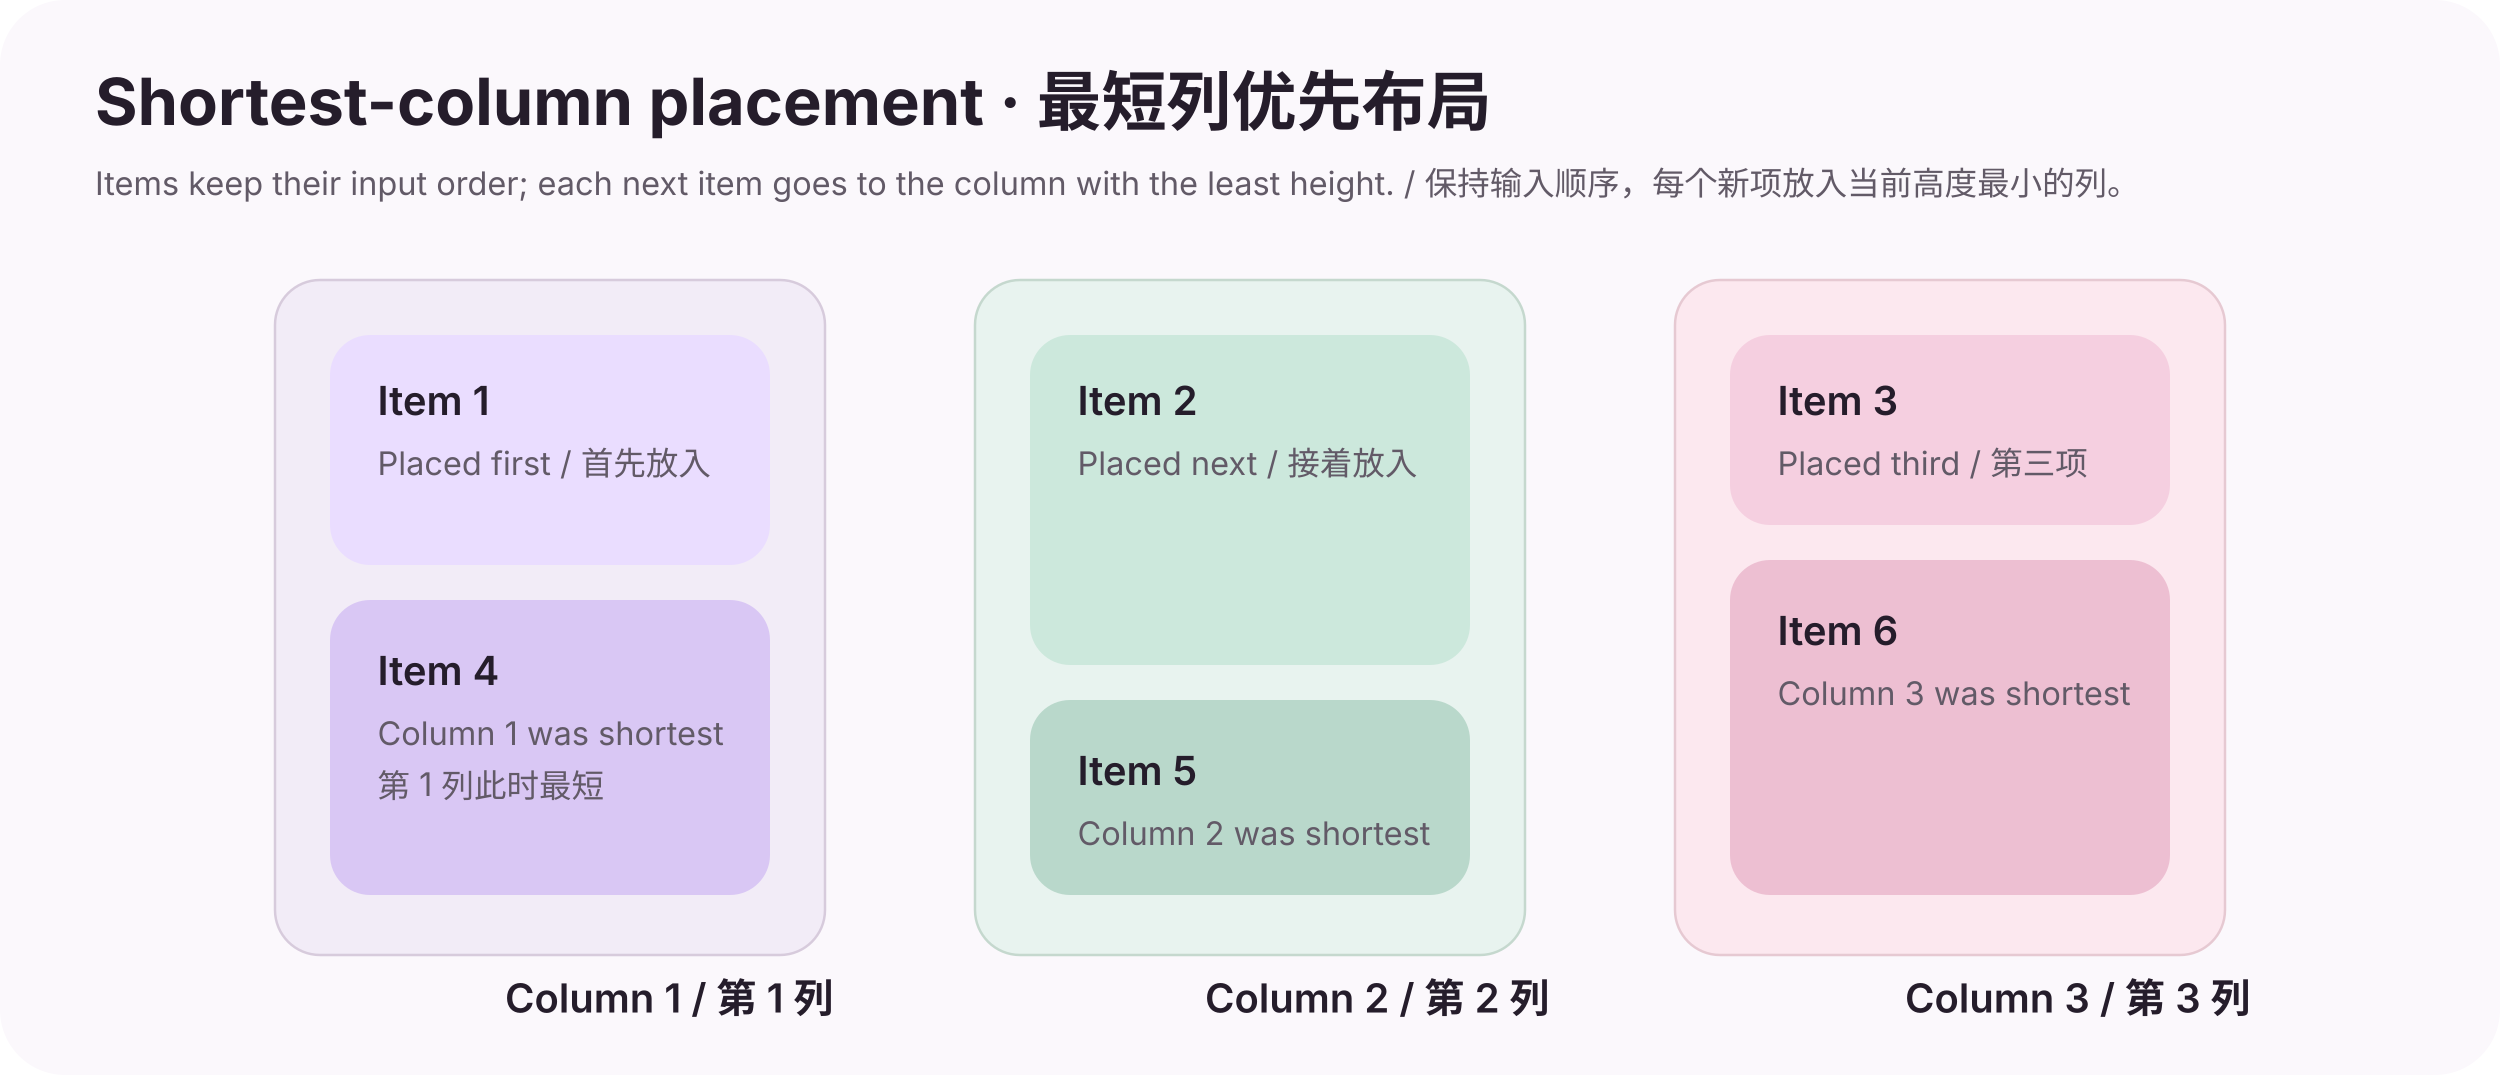
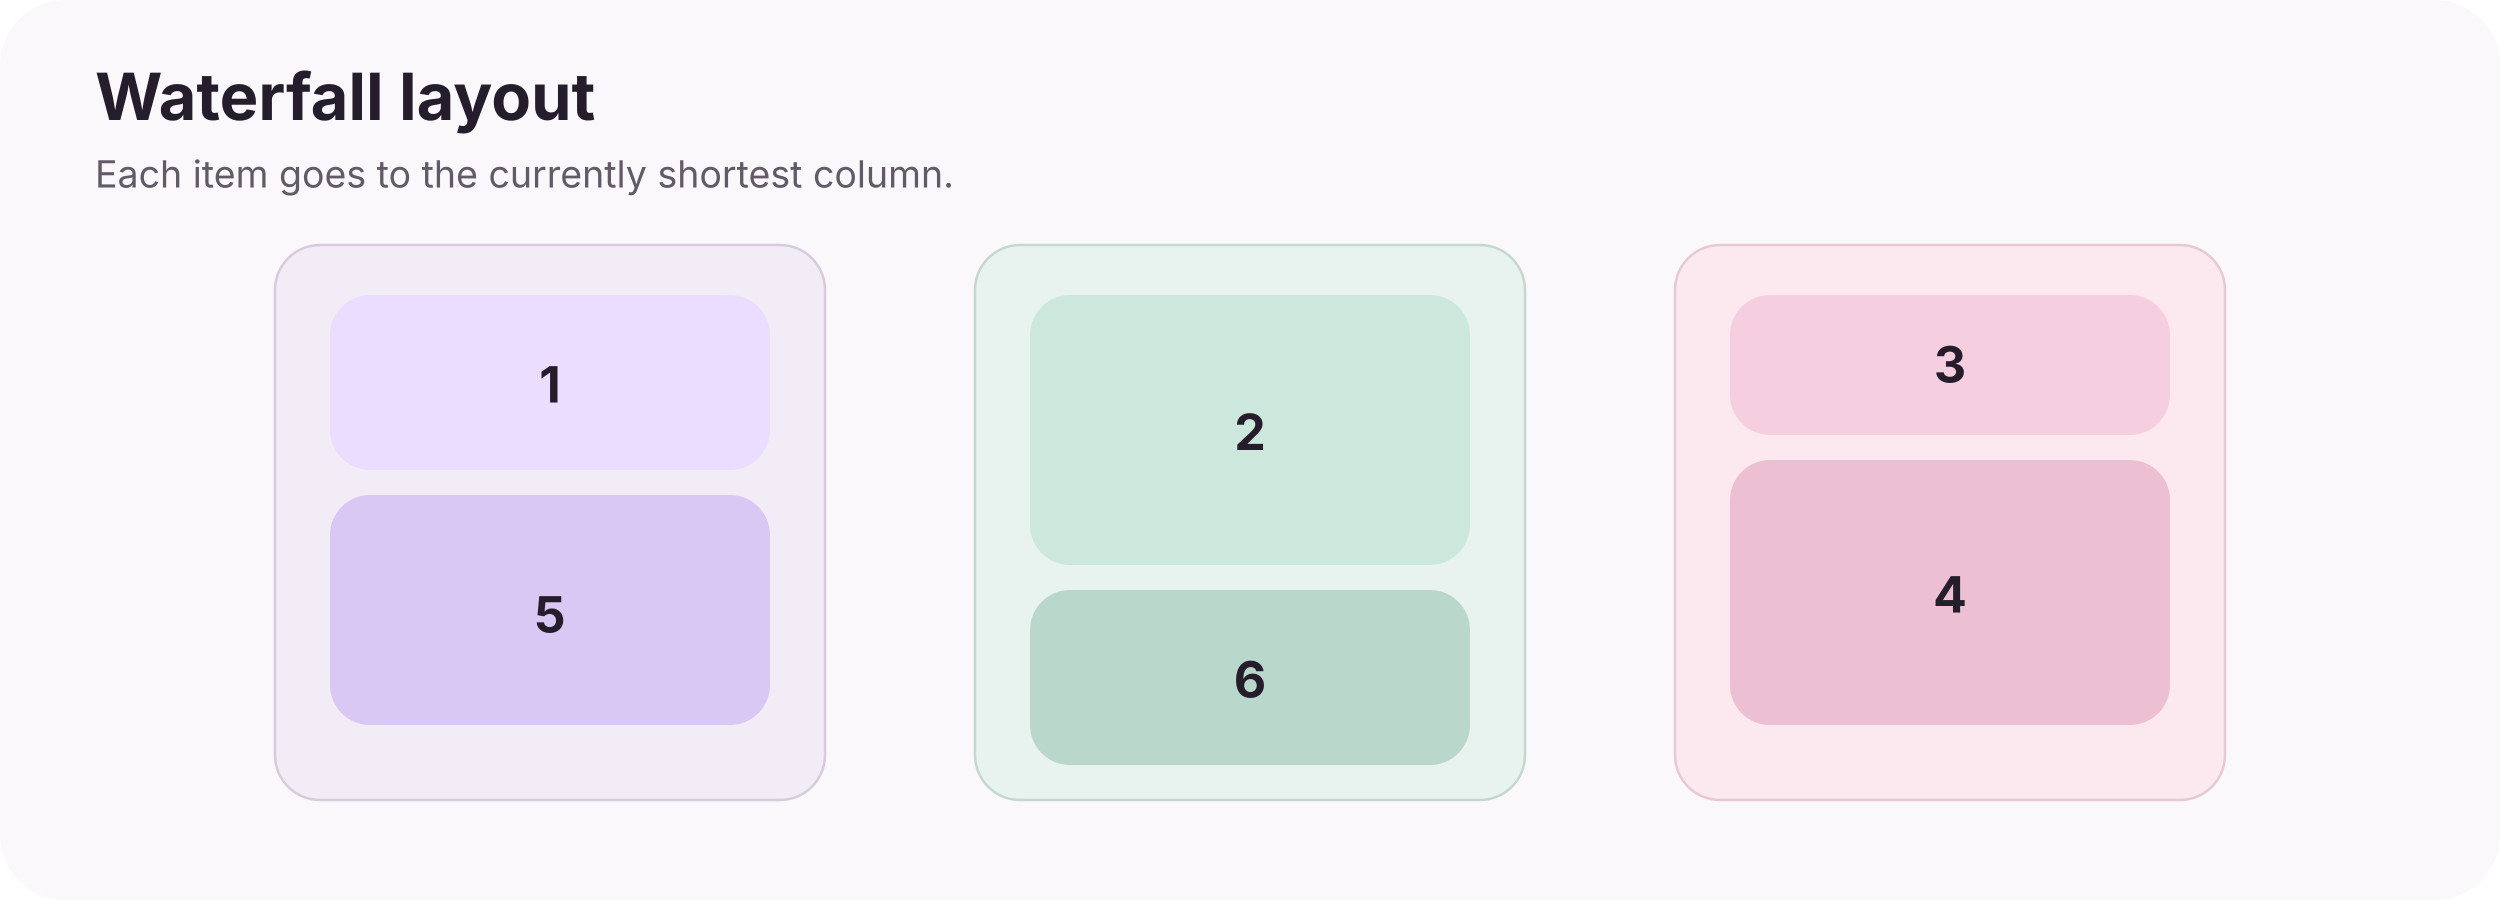
- <svg xmlns="http://www.w3.org/2000/svg" viewBox="0 0 1000 430" role="img" aria-labelledby="title desc">
+ <svg xmlns="http://www.w3.org/2000/svg" viewBox="0 0 1000 360" role="img" aria-labelledby="title desc">
  <defs>
    <style>
      text { font-family: Inter, 'Segoe UI', Arial, 'Microsoft YaHei', sans-serif; fill: #251d2b; }
      .title { font-size: 26px; font-weight: 700; }
-       .label { font-size: 16px; font-weight: 600; }
-       .small { font-size: 13px; fill: #625a67; }
+       .note { font-size: 15px; fill: #625a67; }
+       .item { font-size: 20px; font-weight: 700; text-anchor: middle; }
    </style>
  </defs>
-   <rect width="1000" height="430" rx="26" fill="#fbf8fc" />
-   <text x="38" y="50" class="title">Shortest-column placement · 最短列优先布局</text>
-   <text x="38" y="78" class="small">Items keep their input order; each next item goes to the column with the least height. / 保持输入顺序，每个新项放入当前高度最小的列。</text>
-   <rect x="110" y="112" width="220" height="270" rx="18" fill="#f2ecf7" stroke="#d7cbdc" />
-   <rect x="390" y="112" width="220" height="270" rx="18" fill="#e8f3ef" stroke="#c5d8ce" />
-   <rect x="670" y="112" width="220" height="270" rx="18" fill="#fce8ef" stroke="#e6c9d2" />
-   <text x="202" y="405" class="label">Column 1 / 第 1 列</text>
-   <text x="482" y="405" class="label">Column 2 / 第 2 列</text>
-   <text x="762" y="405" class="label">Column 3 / 第 3 列</text>
-   <rect x="132" y="134" width="176" height="92" rx="16" fill="#eaddff" />
-   <text x="151" y="166" class="label">Item 1</text>
-   <text x="151" y="190" class="small">Placed first / 首先放入</text>
-   <rect x="412" y="134" width="176" height="132" rx="16" fill="#cce8dc" />
-   <text x="431" y="166" class="label">Item 2</text>
-   <text x="431" y="190" class="small">Placed next / 接着放入</text>
-   <rect x="692" y="134" width="176" height="76" rx="16" fill="#f5cfe0" />
-   <text x="711" y="166" class="label">Item 3</text>
-   <text x="711" y="190" class="small">Placed third / 第三项</text>
-   <rect x="132" y="240" width="176" height="118" rx="16" fill="#d9c7f4" />
-   <text x="151" y="274" class="label">Item 4</text>
-   <text x="151" y="298" class="small">Column 1 was shortest</text>
-   <text x="151" y="319" class="small">第 1 列此时最短</text>
-   <rect x="412" y="280" width="176" height="78" rx="16" fill="#b9d8cb" />
-   <text x="431" y="314" class="label">Item 5</text>
-   <text x="431" y="338" class="small">Column 2 was shortest</text>
-   <rect x="692" y="224" width="176" height="134" rx="16" fill="#edbfd2" />
-   <text x="711" y="258" class="label">Item 6</text>
-   <text x="711" y="282" class="small">Column 3 was shortest</text>
+   <rect width="1000" height="360" rx="26" fill="#fbf8fc" />
+   <text x="38" y="48" class="title">Waterfall layout</text>
+   <text x="38" y="75" class="note">Each item goes to the currently shortest column.</text>
+   <rect x="110" y="98" width="220" height="222" rx="18" fill="#f2ecf7" stroke="#d7cbdc" />
+   <rect x="390" y="98" width="220" height="222" rx="18" fill="#e8f3ef" stroke="#c5d8ce" />
+   <rect x="670" y="98" width="220" height="222" rx="18" fill="#fce8ef" stroke="#e6c9d2" />
+   <rect x="132" y="118" width="176" height="70" rx="16" fill="#eaddff" />
+   <text x="220" y="161" class="item">1</text>
+   <rect x="132" y="198" width="176" height="92" rx="16" fill="#d9c7f4" />
+   <text x="220" y="253" class="item">5</text>
+   <rect x="412" y="118" width="176" height="108" rx="16" fill="#cce8dc" />
+   <text x="500" y="180" class="item">2</text>
+   <rect x="412" y="236" width="176" height="70" rx="16" fill="#b9d8cb" />
+   <text x="500" y="279" class="item">6</text>
+   <rect x="692" y="118" width="176" height="56" rx="16" fill="#f5cfe0" />
+   <text x="780" y="153" class="item">3</text>
+   <rect x="692" y="184" width="176" height="106" rx="16" fill="#edbfd2" />
+   <text x="780" y="245" class="item">4</text>
</svg>
